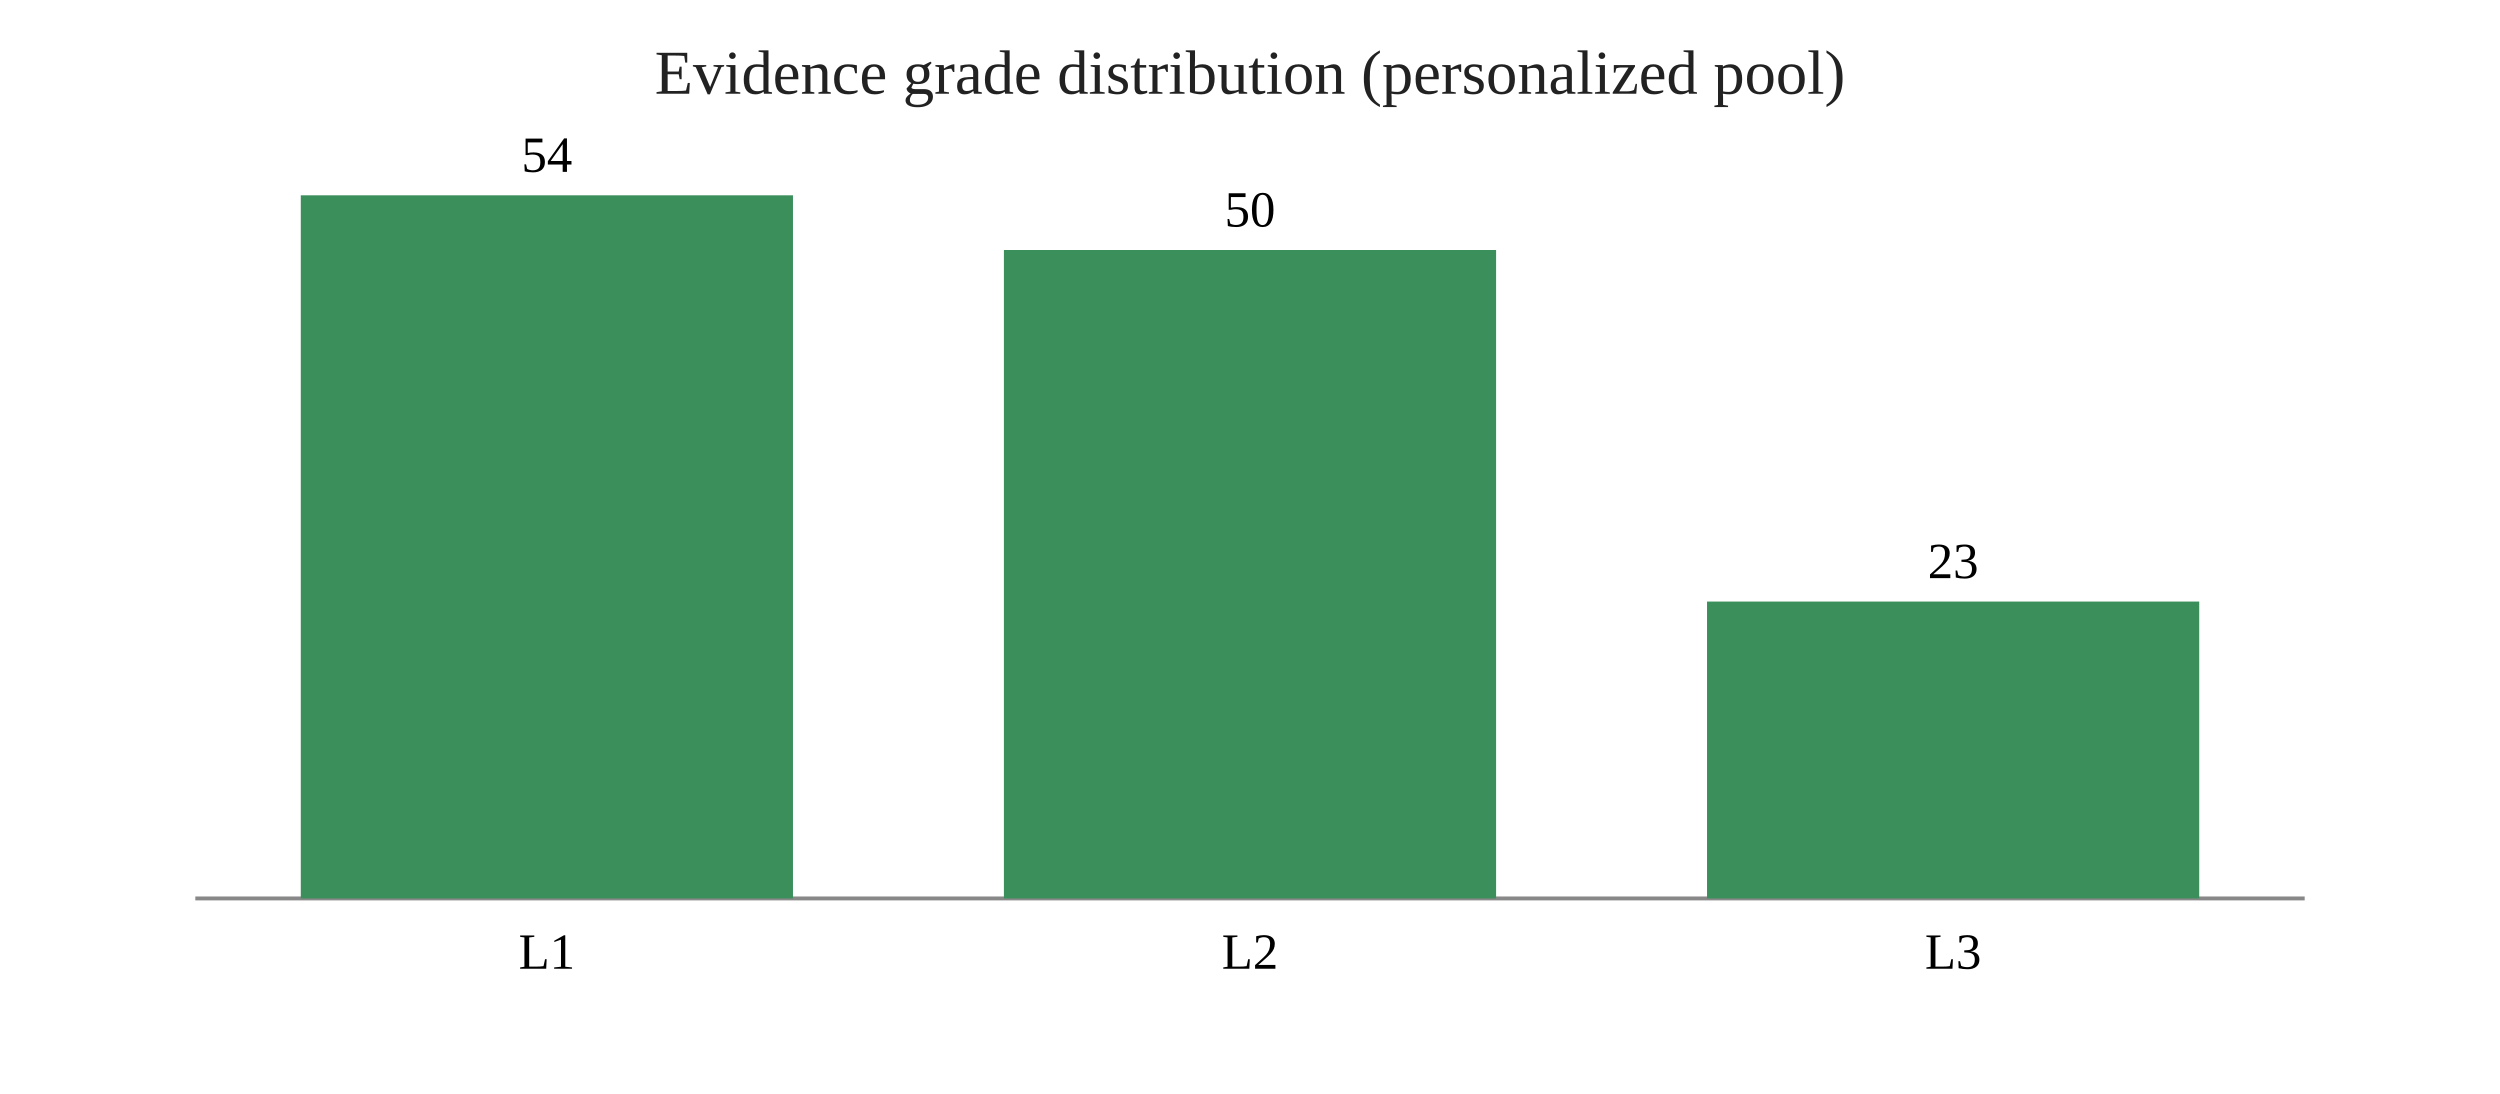
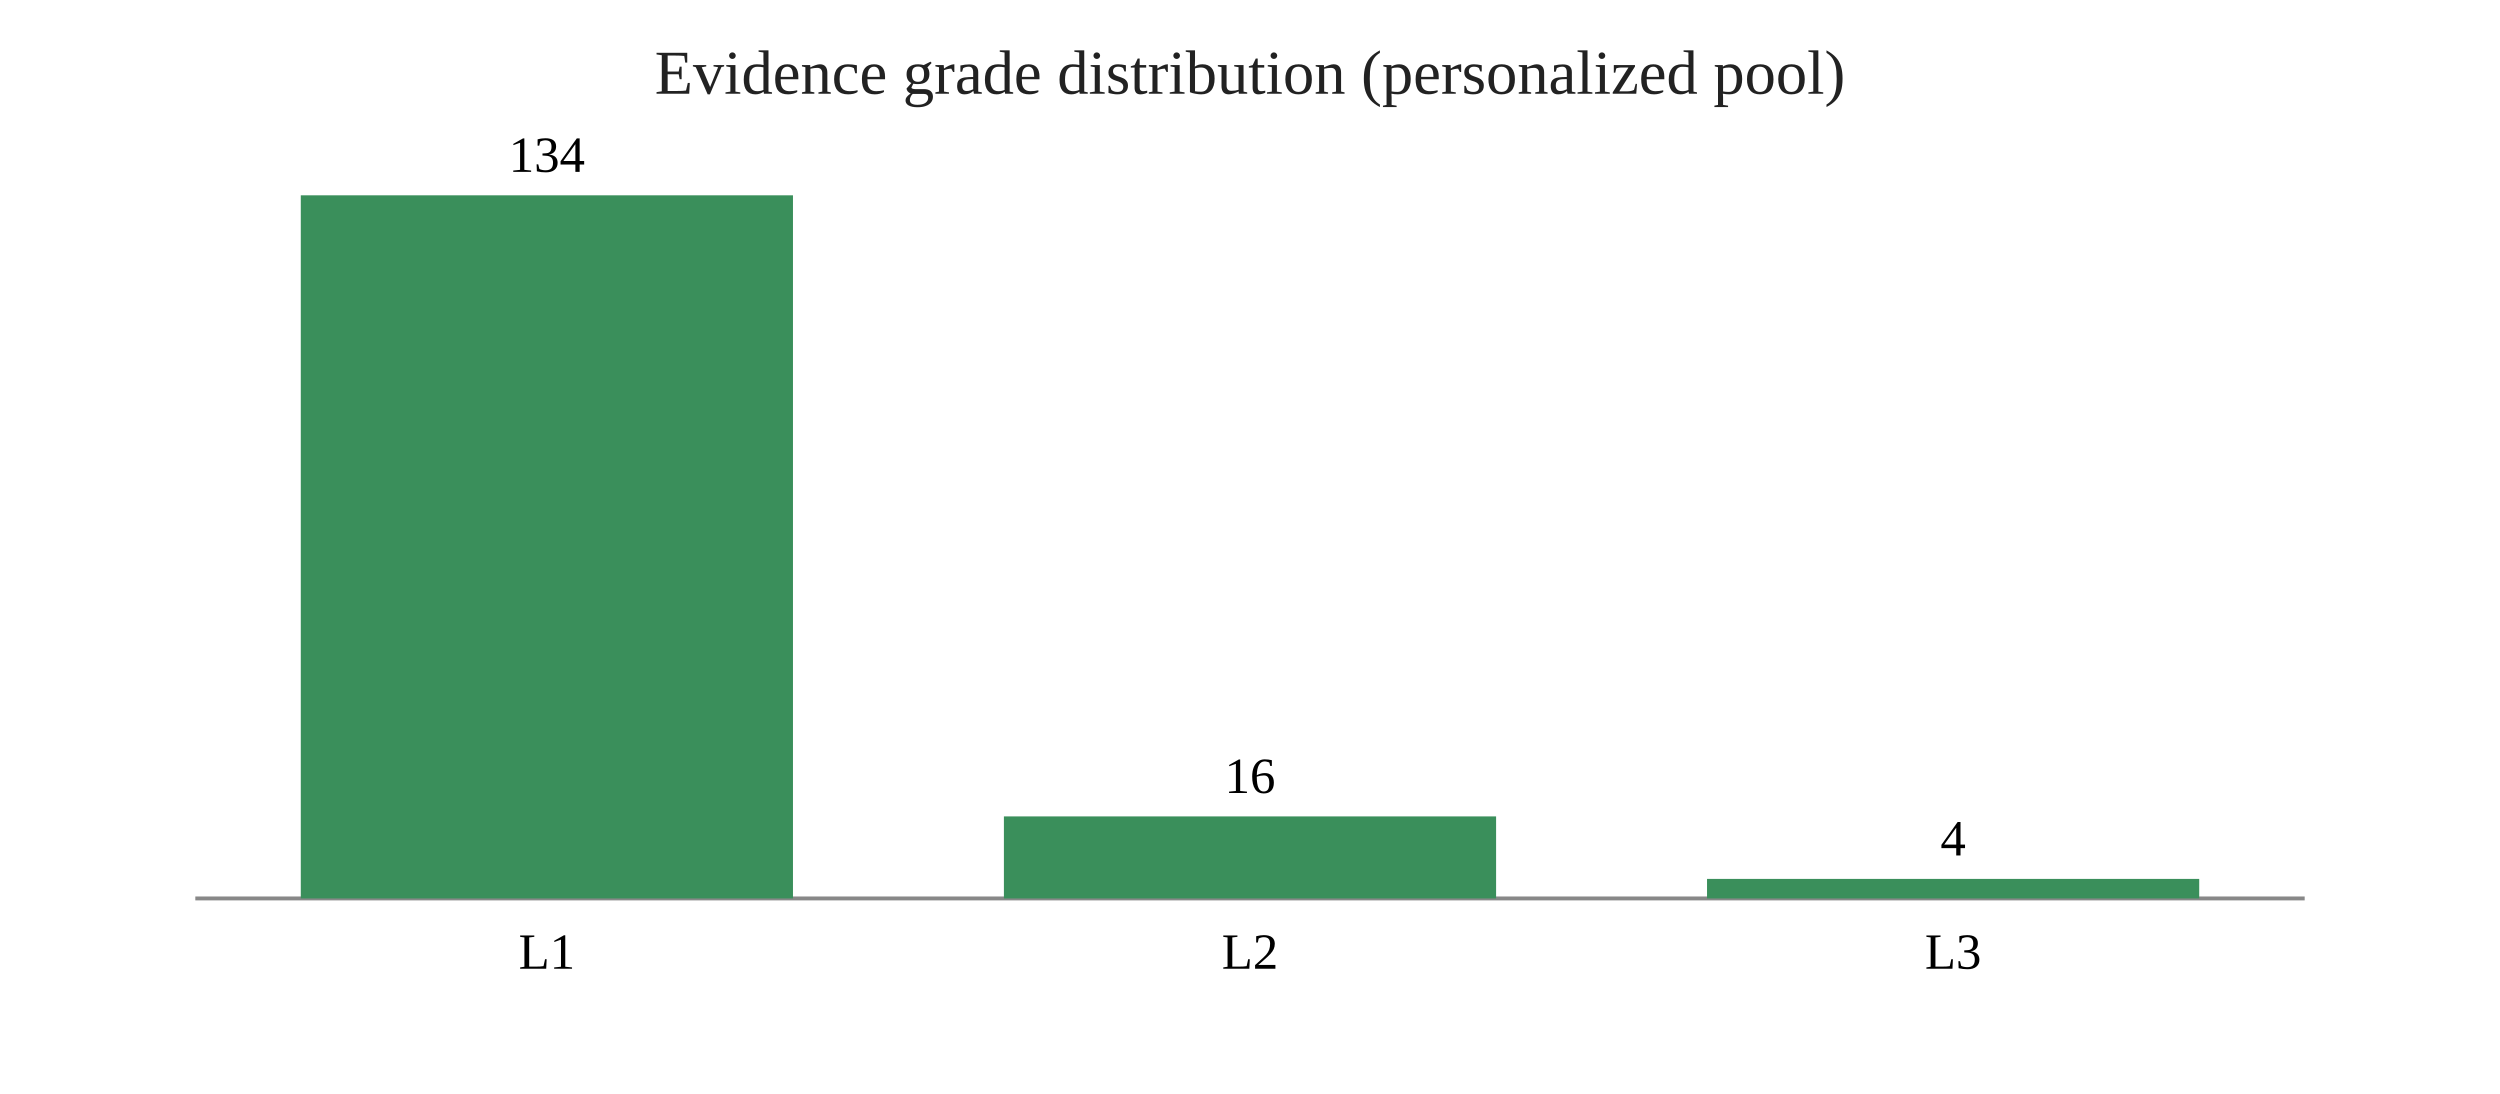
<svg xmlns="http://www.w3.org/2000/svg" viewBox="0 0 640 280" width="640" height="280">
  <text x="320" y="24" font-size="16" text-anchor="middle" fill="#222">Evidence grade distribution (personalized pool)</text>
  <line x1="50" y1="230" x2="590" y2="230" stroke="#888" />
  <rect x="77" y="50" width="126" height="180" fill="#3a8f5b" />
-   <text x="140" y="44" font-size="13" text-anchor="middle">54</text>
+   <text x="140" y="44" font-size="13" text-anchor="middle">134</text>
  <text x="140" y="248" font-size="13" text-anchor="middle">L1</text>
-   <rect x="257" y="64" width="126" height="166" fill="#3a8f5b" />
-   <text x="320" y="58" font-size="13" text-anchor="middle">50</text>
+   <rect x="257" y="209" width="126" height="21" fill="#3a8f5b" />
+   <text x="320" y="203" font-size="13" text-anchor="middle">16</text>
  <text x="320" y="248" font-size="13" text-anchor="middle">L2</text>
-   <rect x="437" y="154" width="126" height="76" fill="#3a8f5b" />
-   <text x="500" y="148" font-size="13" text-anchor="middle">23</text>
+   <rect x="437" y="225" width="126" height="5" fill="#3a8f5b" />
+   <text x="500" y="219" font-size="13" text-anchor="middle">4</text>
  <text x="500" y="248" font-size="13" text-anchor="middle">L3</text>
</svg>
